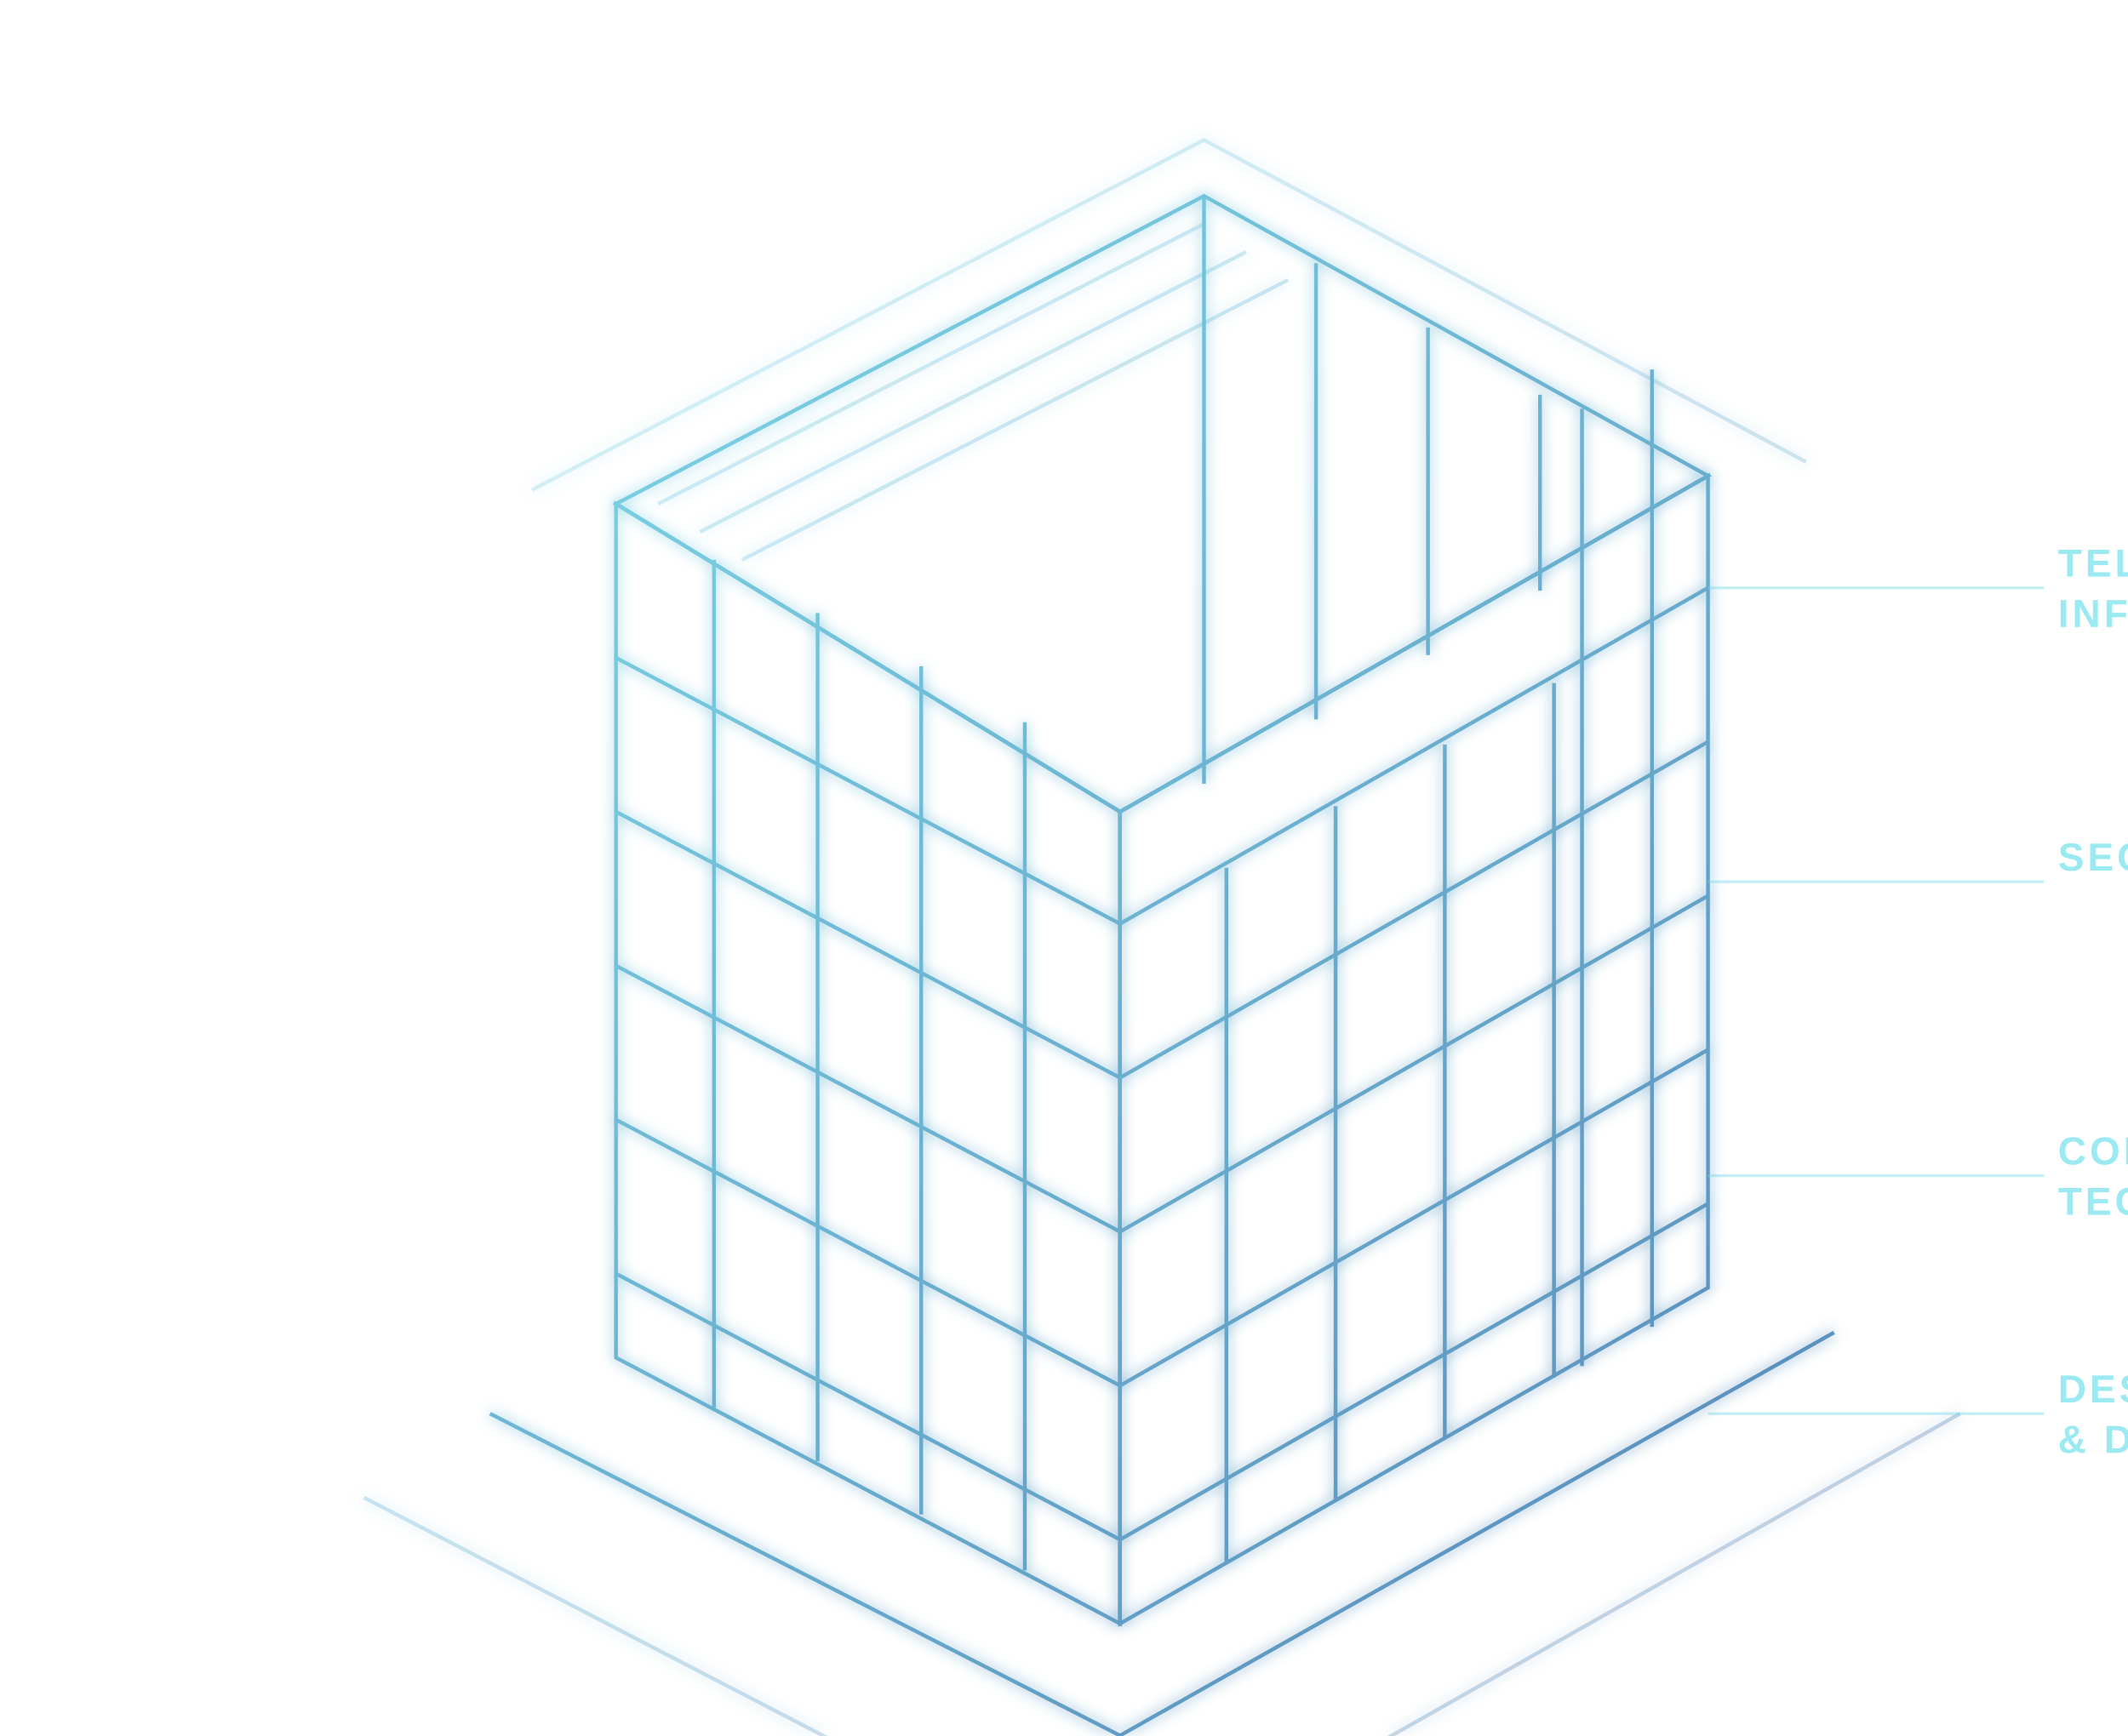
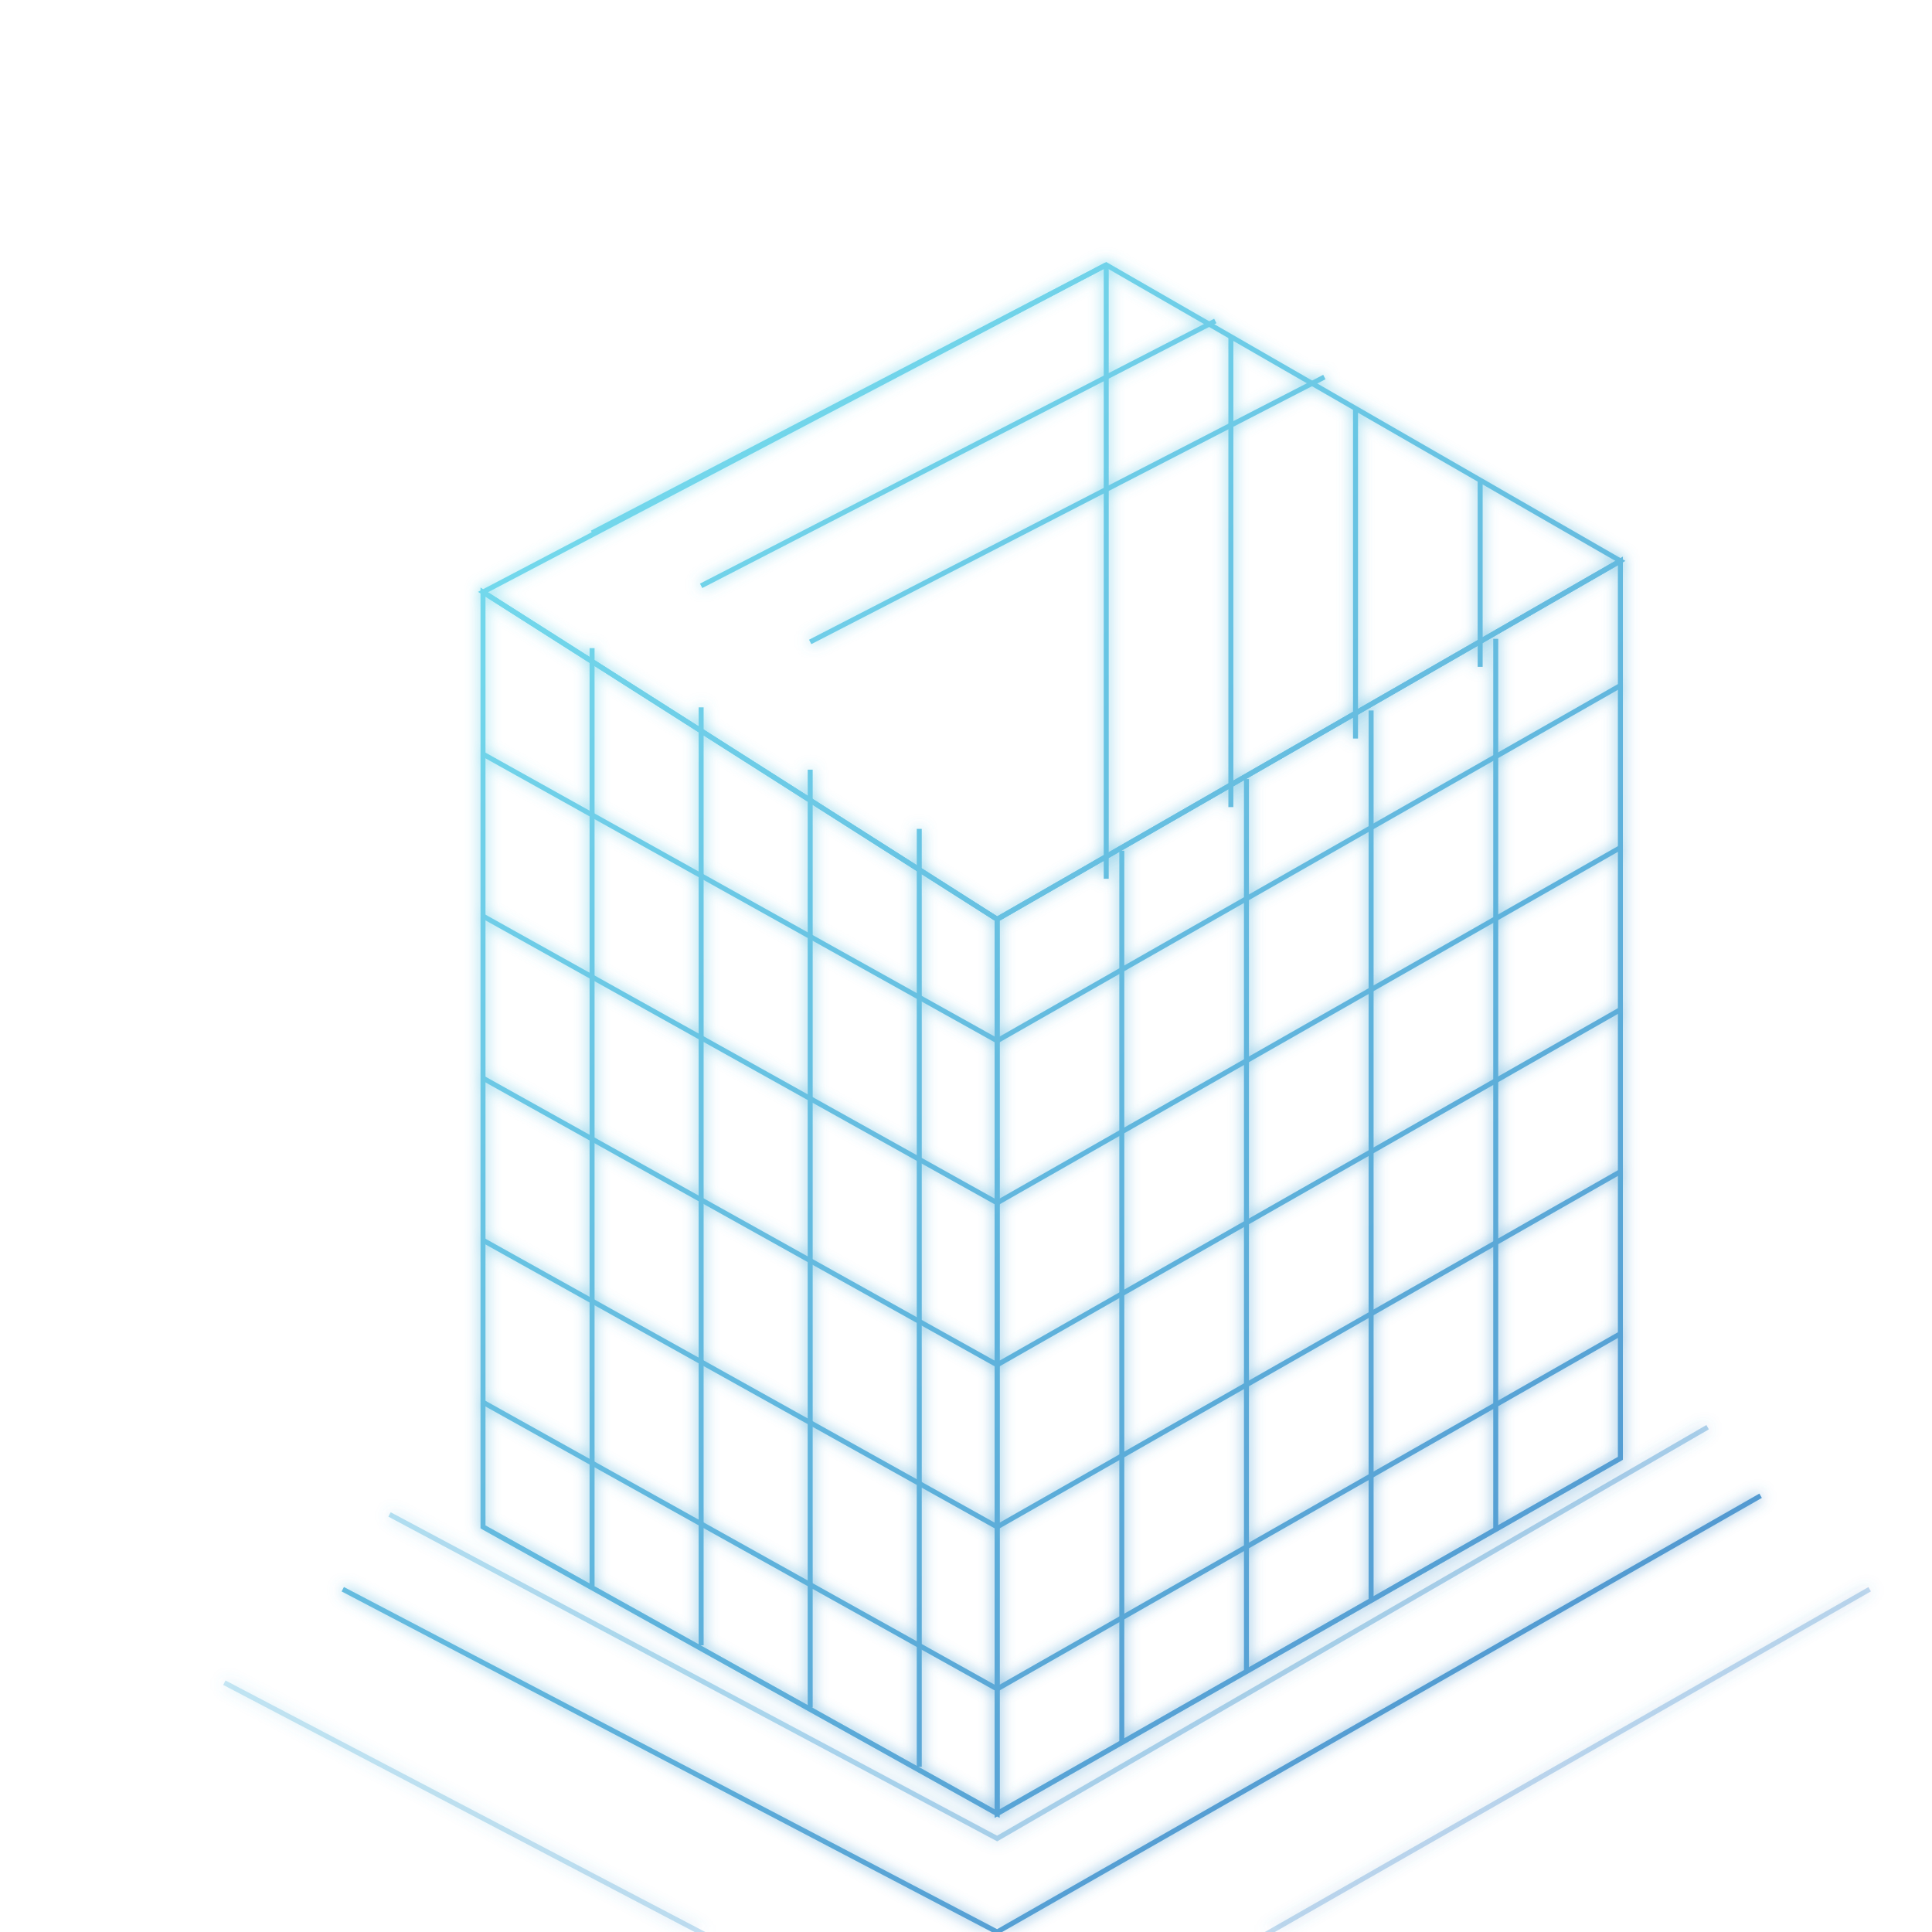
- <svg xmlns="http://www.w3.org/2000/svg" viewBox="0 0 760 620" fill="none">
+ <svg xmlns="http://www.w3.org/2000/svg" viewBox="0 0 620 620" fill="none">
  <defs>
-     <linearGradient id="g" x1="120" y1="80" x2="650" y2="560" gradientUnits="userSpaceOnUse">
-       <stop stop-color="#61D5E6" />
-       <stop offset="1" stop-color="#2F6EA8" />
+     <linearGradient id="line" x1="100" y1="60" x2="530" y2="570" gradientUnits="userSpaceOnUse">
+       <stop stop-color="#6ee7f2" />
+       <stop offset="1" stop-color="#3c88c9" />
    </linearGradient>
-     <filter id="glow" x="-20%" y="-20%" width="140%" height="140%">
-       <feGaussianBlur stdDeviation="2.5" result="b" />
+     <filter id="glow" x="-25%" y="-25%" width="150%" height="150%">
+       <feGaussianBlur stdDeviation="2.2" result="blur" />
      <feMerge>
-         <feMergeNode in="b" />
+         <feMergeNode in="blur" />
        <feMergeNode in="SourceGraphic" />
      </feMerge>
    </filter>
  </defs>
-   <g stroke="url(#g)" stroke-width="1.35" opacity=".8" filter="url(#glow)">
-     <path d="M220 180 430 70 610 170 400 290 220 180Z" />
-     <path d="M220 180v305l180 95V290L220 180Z" />
-     <path d="M400 290v290l210-120V170L400 290Z" />
-     <path d="M430 70v210M470 94v163M510 117v117M550 141v70" />
-     <path d="M255 200v303M292 219v303M329 238v303M366 258v303" />
-     <path d="M438 310v248M477 288v248M516 266v248M555 244v248" />
-     <path d="M220 235 400 330 610 210M220 290 400 385 610 265M220 345 400 440 610 320M220 400 400 495 610 375M220 455 400 550 610 430" />
-     <path d="M175 505 400 620 655 476" />
-     <path d="M130 535 400 675 700 505" opacity=".35" />
-     <path d="M235 180 430 80M250 190 445 90M265 200 460 100" opacity=".35" />
-     <path d="M190 175 430 50 645 165" opacity=".3" />
-     <path d="M590 132v342M565 146v342" />
-   </g>
-   <g stroke="#70D7E4" stroke-width="1" opacity=".42">
-     <path d="M610 210h100M610 315h100M610 420h100M610 505h100" />
-     <path d="M710 210h20M710 315h20M710 420h20M710 505h20" />
-   </g>
-   <g fill="#9BEAF2" font-family="Arial, sans-serif" font-size="14" font-weight="700" letter-spacing="1.2">
-     <text x="735" y="206">TELECOMMUNICATIONS</text>
-     <text x="735" y="224">INFRASTRUCTURE</text>
-     <text x="735" y="311">SECURITY SYSTEMS</text>
-     <text x="735" y="416">CONNECTED BUILDING</text>
-     <text x="735" y="434">TECHNOLOGIES</text>
-     <text x="735" y="501">DESIGN COORDINATION</text>
-     <text x="735" y="519">&amp; DOCUMENTATION</text>
+   <g stroke="url(#line)" stroke-width="1.6" opacity=".9" filter="url(#glow)">
+     <path d="M155 190 355 85 520 180 320 295 155 190Z" />
+     <path d="M155 190v300l165 92V295L155 190Z" />
+     <path d="M320 295v287l200-114V180L320 295Z" />
+     <path d="M190 208v301M225 227v301M260 247v301M295 266v301" />
+     <path d="M360 273v286M400 250v286M440 228v286M480 205v286" />
+     <path d="M155 242 320 334 520 220" />
+     <path d="M155 294 320 386 520 272" />
+     <path d="M155 346 320 438 520 324" />
+     <path d="M155 398 320 490 520 376" />
+     <path d="M155 450 320 542 520 428" />
+     <path d="M190 171 355 85M225 188 390 103M260 206 425 121" />
+     <path d="M355 85v197M395 108v151M435 131v106M475 154v60" />
+     <path d="M110 510 320 620 565 480" />
+     <path d="M72 540 320 670 600 510" opacity=".35" />
+     <path d="M125 486 320 590 548 458" opacity=".45" />
+     <path d="M155 190 320 295M320 295 520 180" opacity=".45" />
+     <path d="M155 490 320 582M320 582 520 468" opacity=".45" />
  </g>
</svg>
